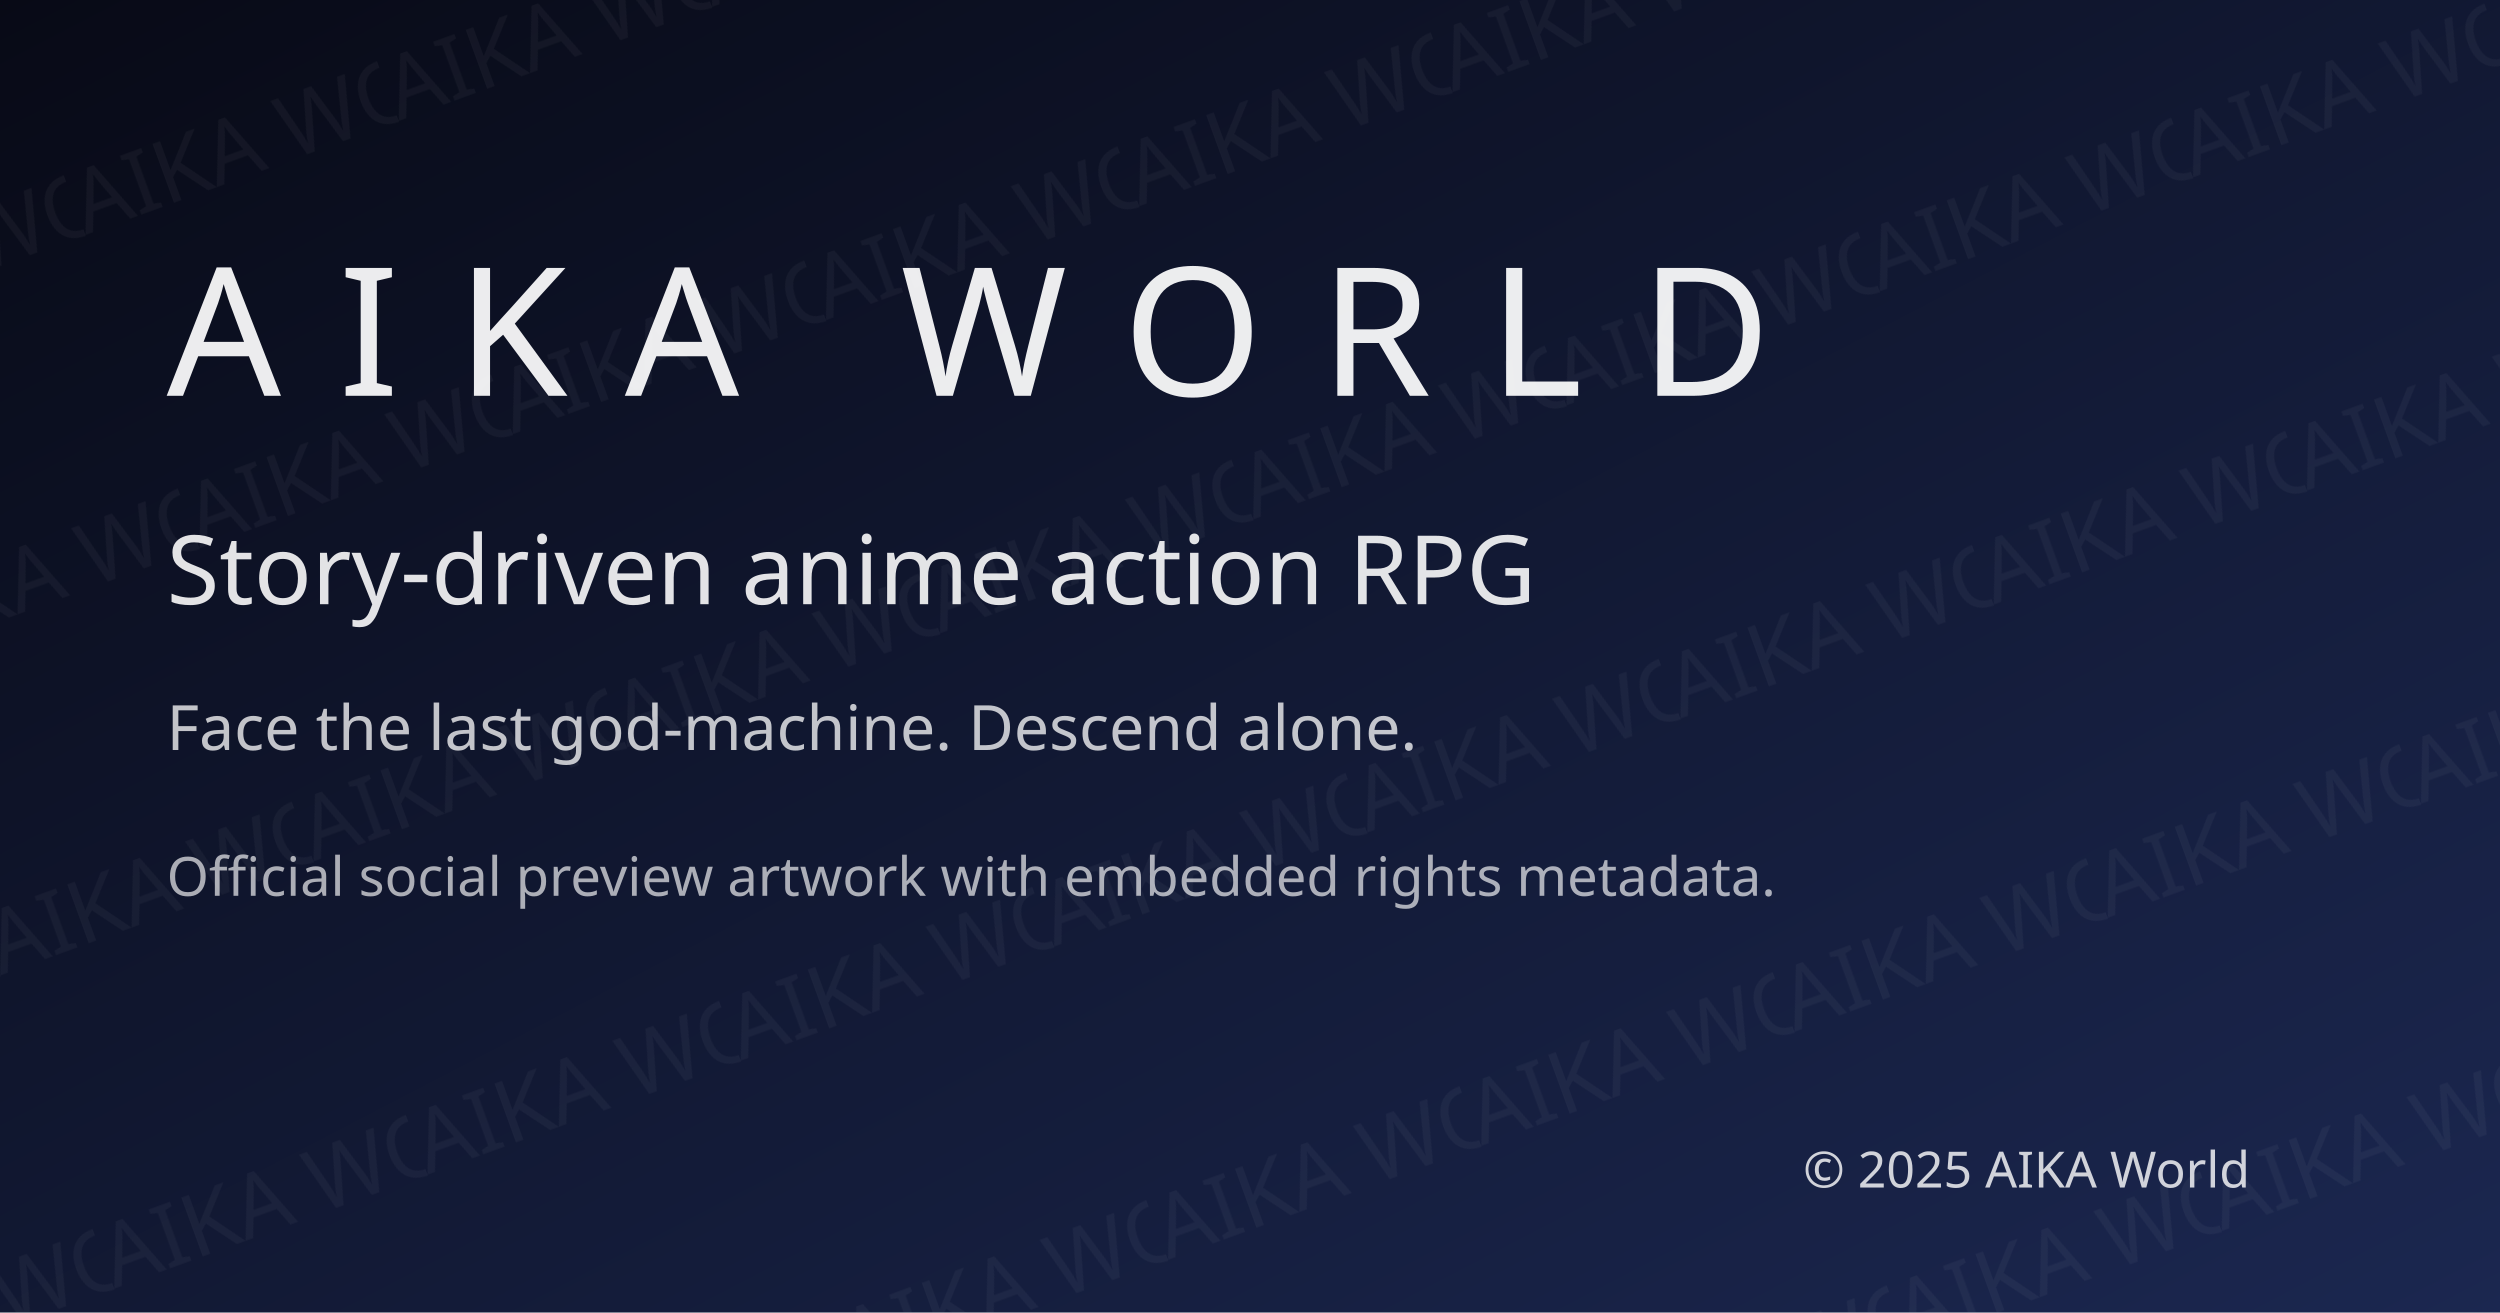
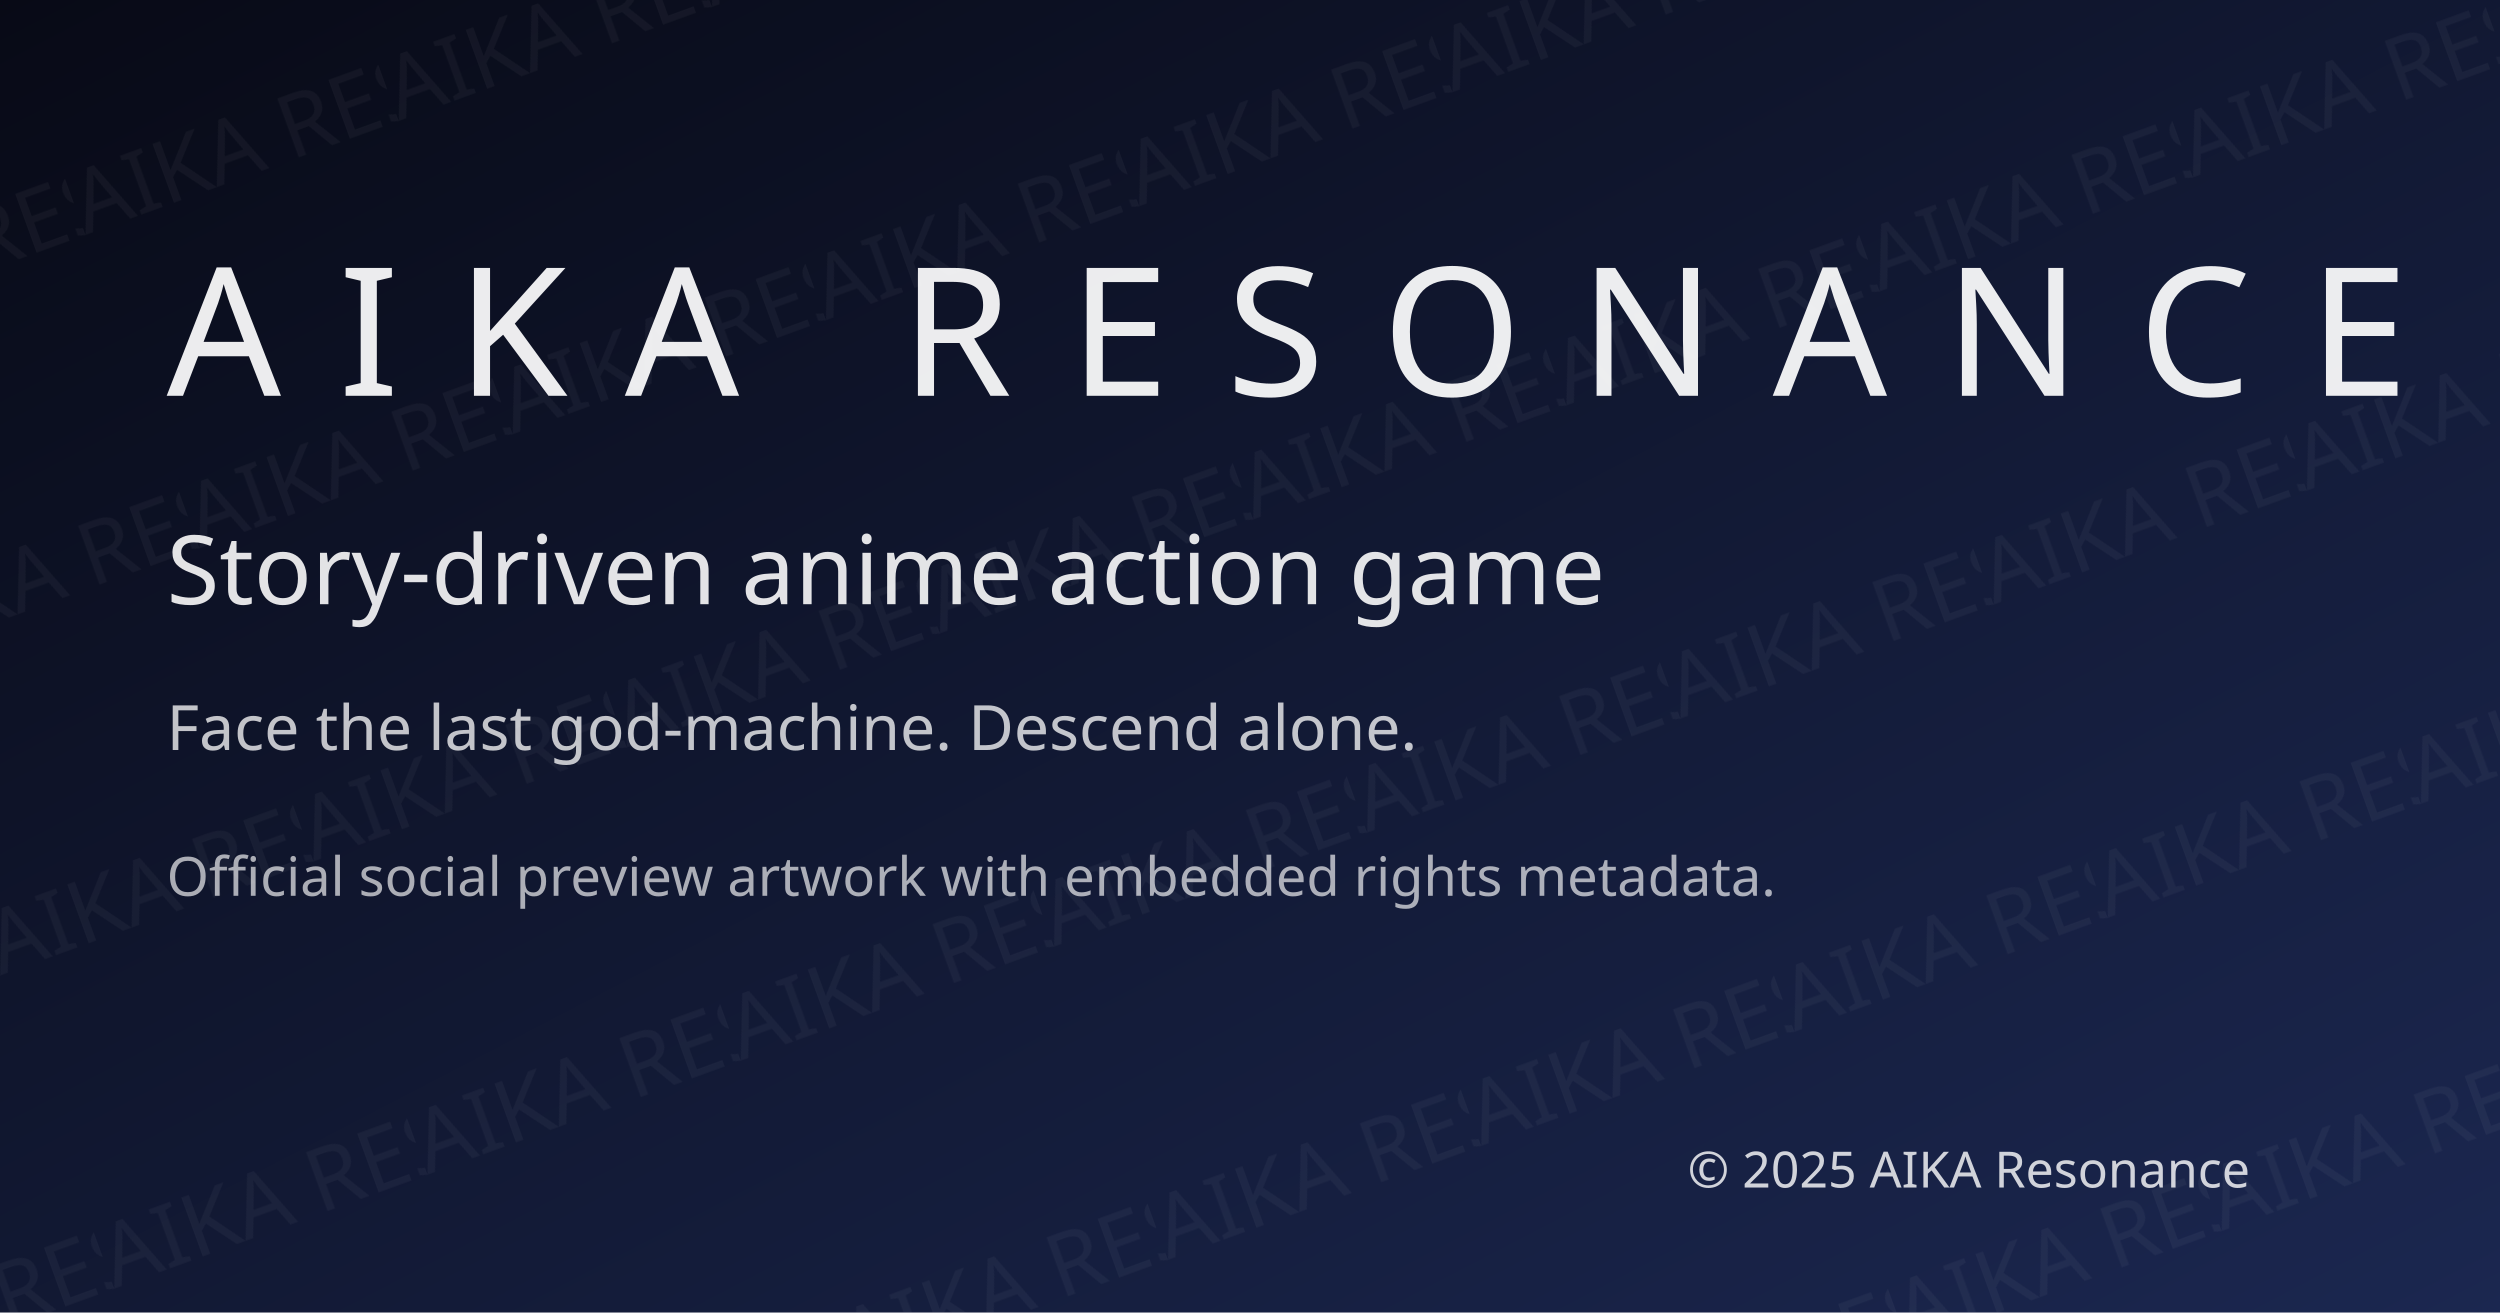
<svg xmlns="http://www.w3.org/2000/svg" width="1200" height="630" viewBox="0 0 1200 630">
  <defs>
    <linearGradient id="defaultGradientEn" x1="0%" y1="0%" x2="100%" y2="100%">
      <stop offset="0%" stop-color="#080a16" />
      <stop offset="100%" stop-color="#1b2750" />
    </linearGradient>
    <pattern id="aikaWatermark" width="160" height="160" patternUnits="userSpaceOnUse" patternTransform="rotate(-20)">
-       <text x="0" y="120" font-family="'Fira Sans', sans-serif" font-size="42" fill="rgba(255,255,255,0.04)">AIKA WORLD</text>
+       <text x="0" y="120" font-family="'Fira Sans', sans-serif" font-size="42" fill="rgba(255,255,255,0.04)">AIKA RESONANCE</text>
    </pattern>
  </defs>
  <rect width="1200" height="630" fill="url(#defaultGradientEn)" />
  <rect width="1200" height="630" fill="url(#aikaWatermark)" />
  <g fill="#ffffff">
-     <text x="80" y="190" font-family="'Fira Sans', sans-serif" font-size="86" letter-spacing="0.32em" opacity="0.92">AIKA WORLD</text>
-     <text x="80" y="290" font-family="'Fira Sans', sans-serif" font-size="46" opacity="0.88">Story-driven anime action RPG</text>
+     <text x="80" y="190" font-family="'Fira Sans', sans-serif" font-size="86" letter-spacing="0.32em" opacity="0.92">AIKA RESONANCE</text>
+     <text x="80" y="290" font-family="'Fira Sans', sans-serif" font-size="46" opacity="0.88">Story-driven anime action game</text>
    <text x="80" y="360" font-family="'Fira Sans', sans-serif" font-size="30" opacity="0.75">Face the last god-machine. Descend alone.</text>
    <text x="80" y="430" font-family="'Fira Sans', sans-serif" font-size="26" opacity="0.65">Official social preview artwork with embedded rights metadata.</text>
  </g>
-   <text x="1080" y="570" font-family="'Fira Sans', sans-serif" font-size="24" fill="rgba(255,255,255,0.8)" text-anchor="end">© 2025 AIKA World</text>
+   <text x="1080" y="570" font-family="'Fira Sans', sans-serif" font-size="24" fill="rgba(255,255,255,0.8)" text-anchor="end">© 2025 AIKA Resonance</text>
</svg>
